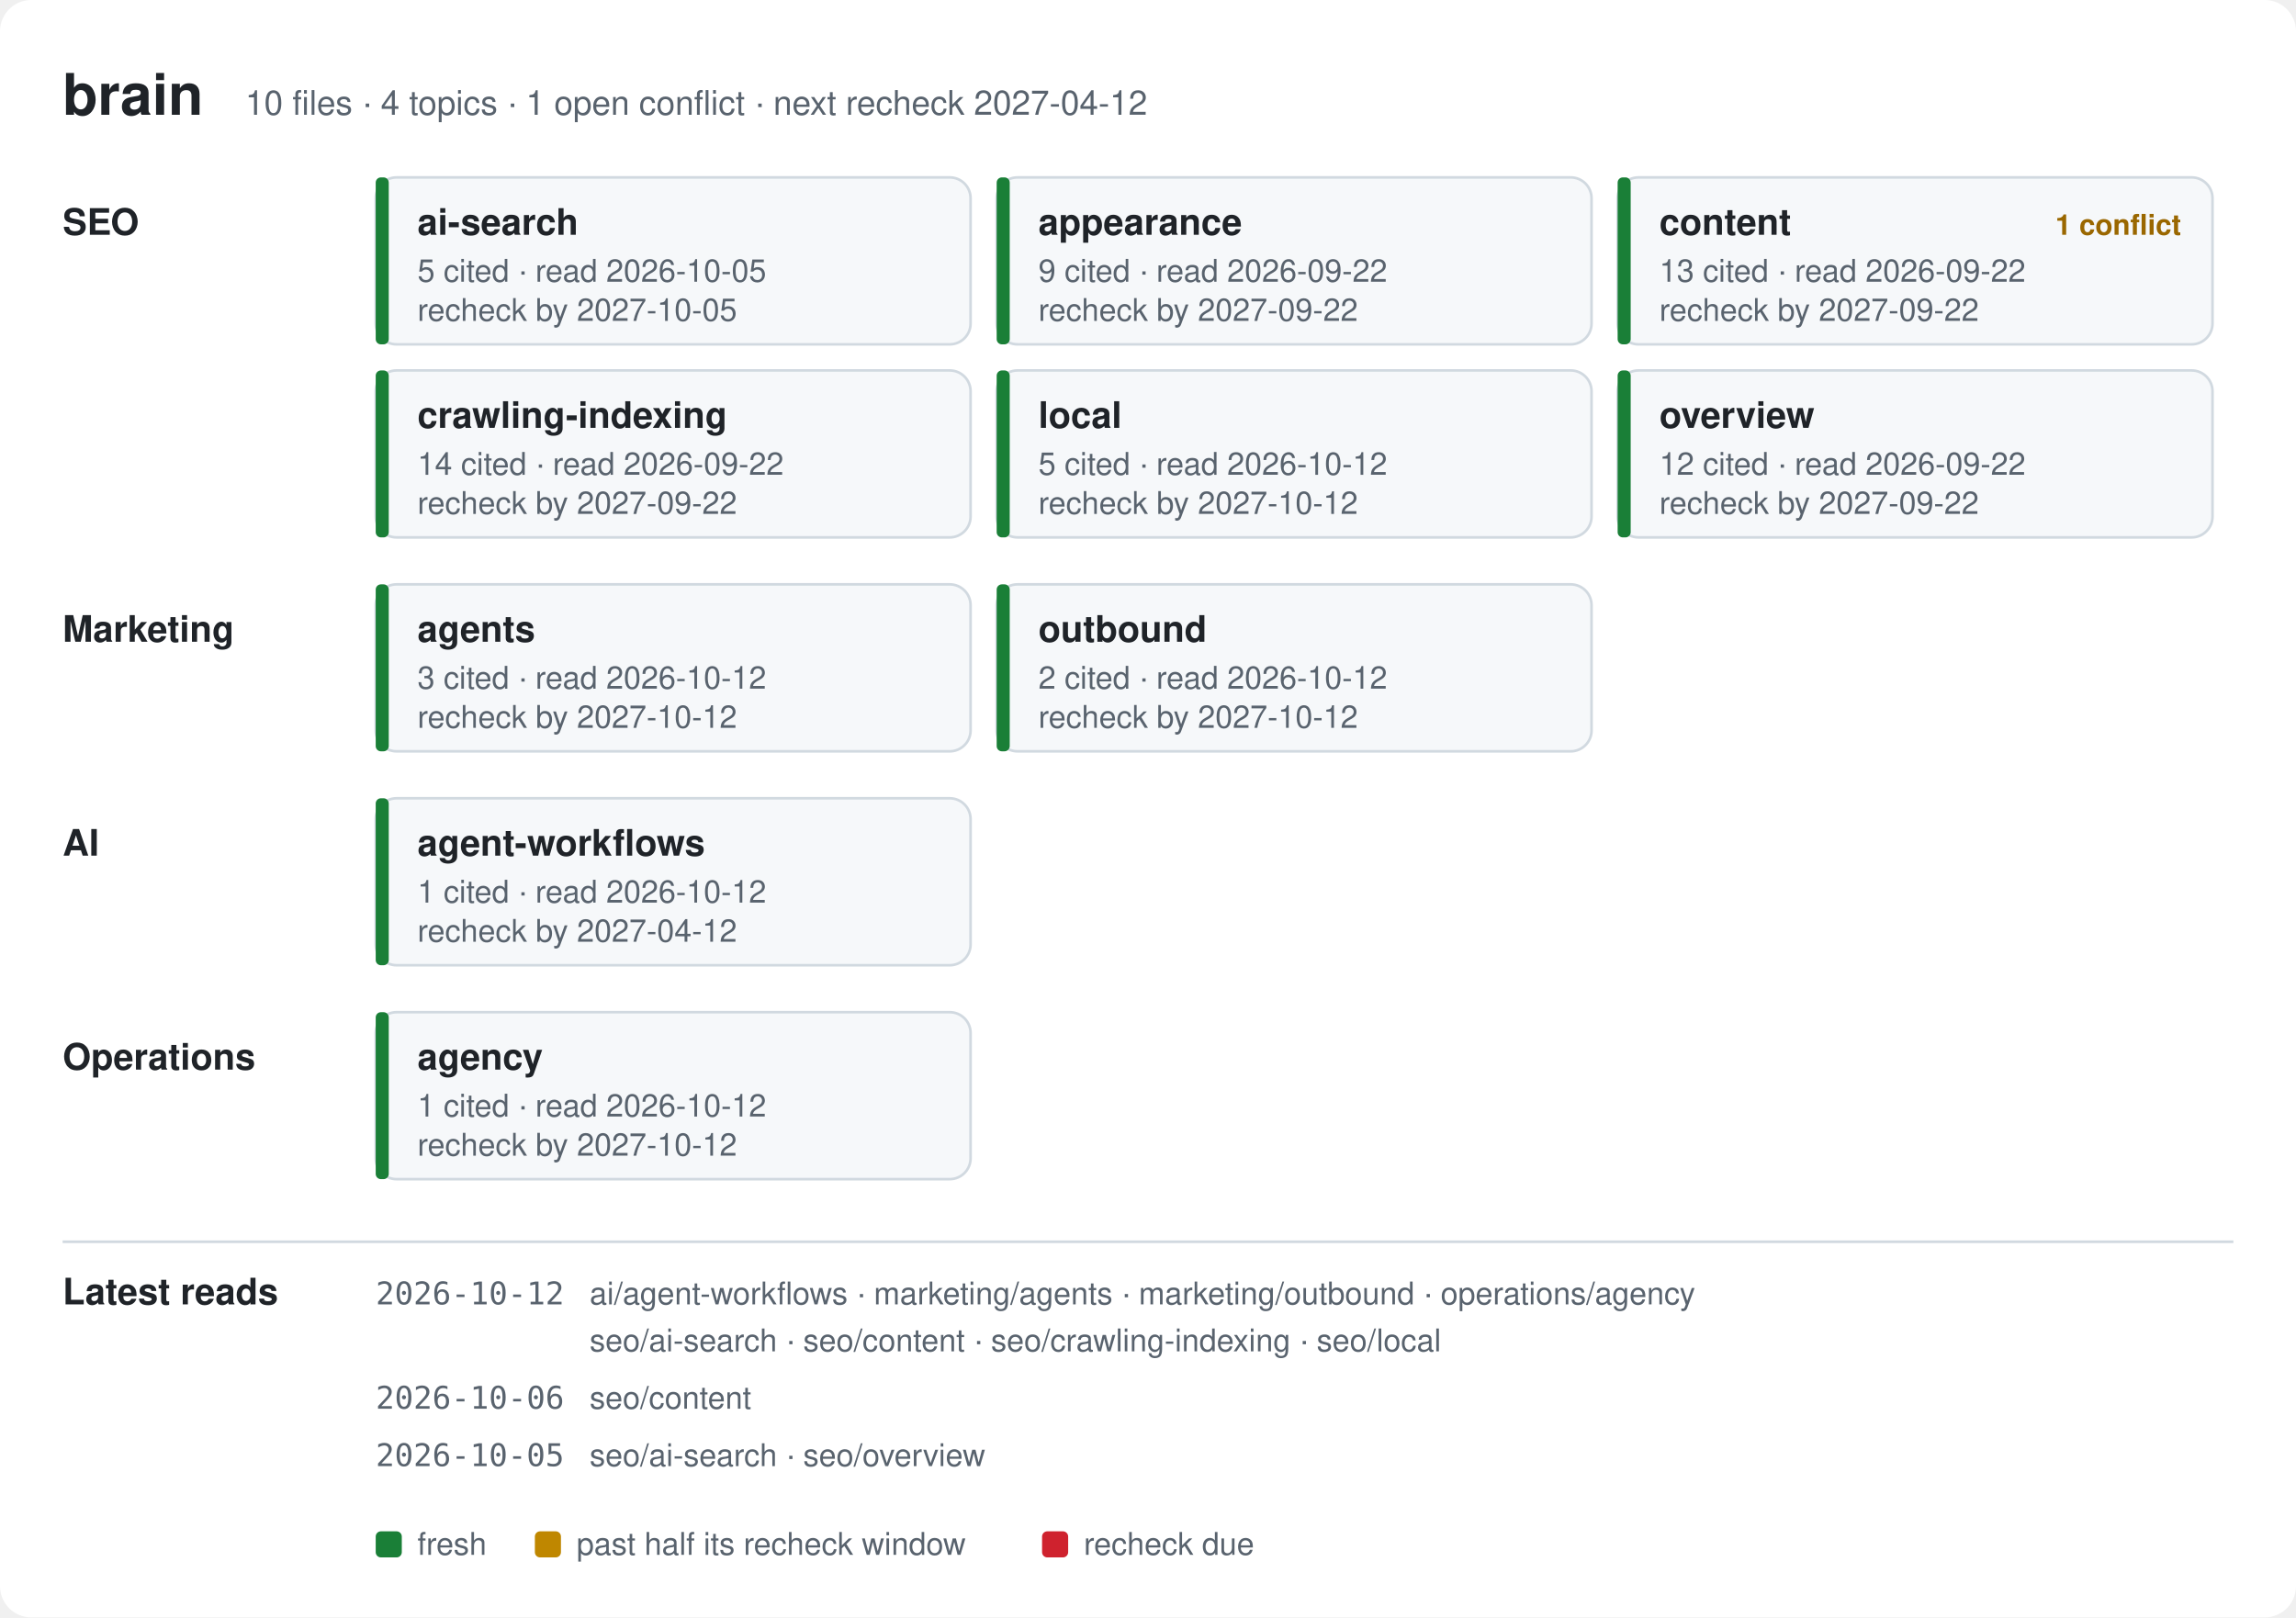
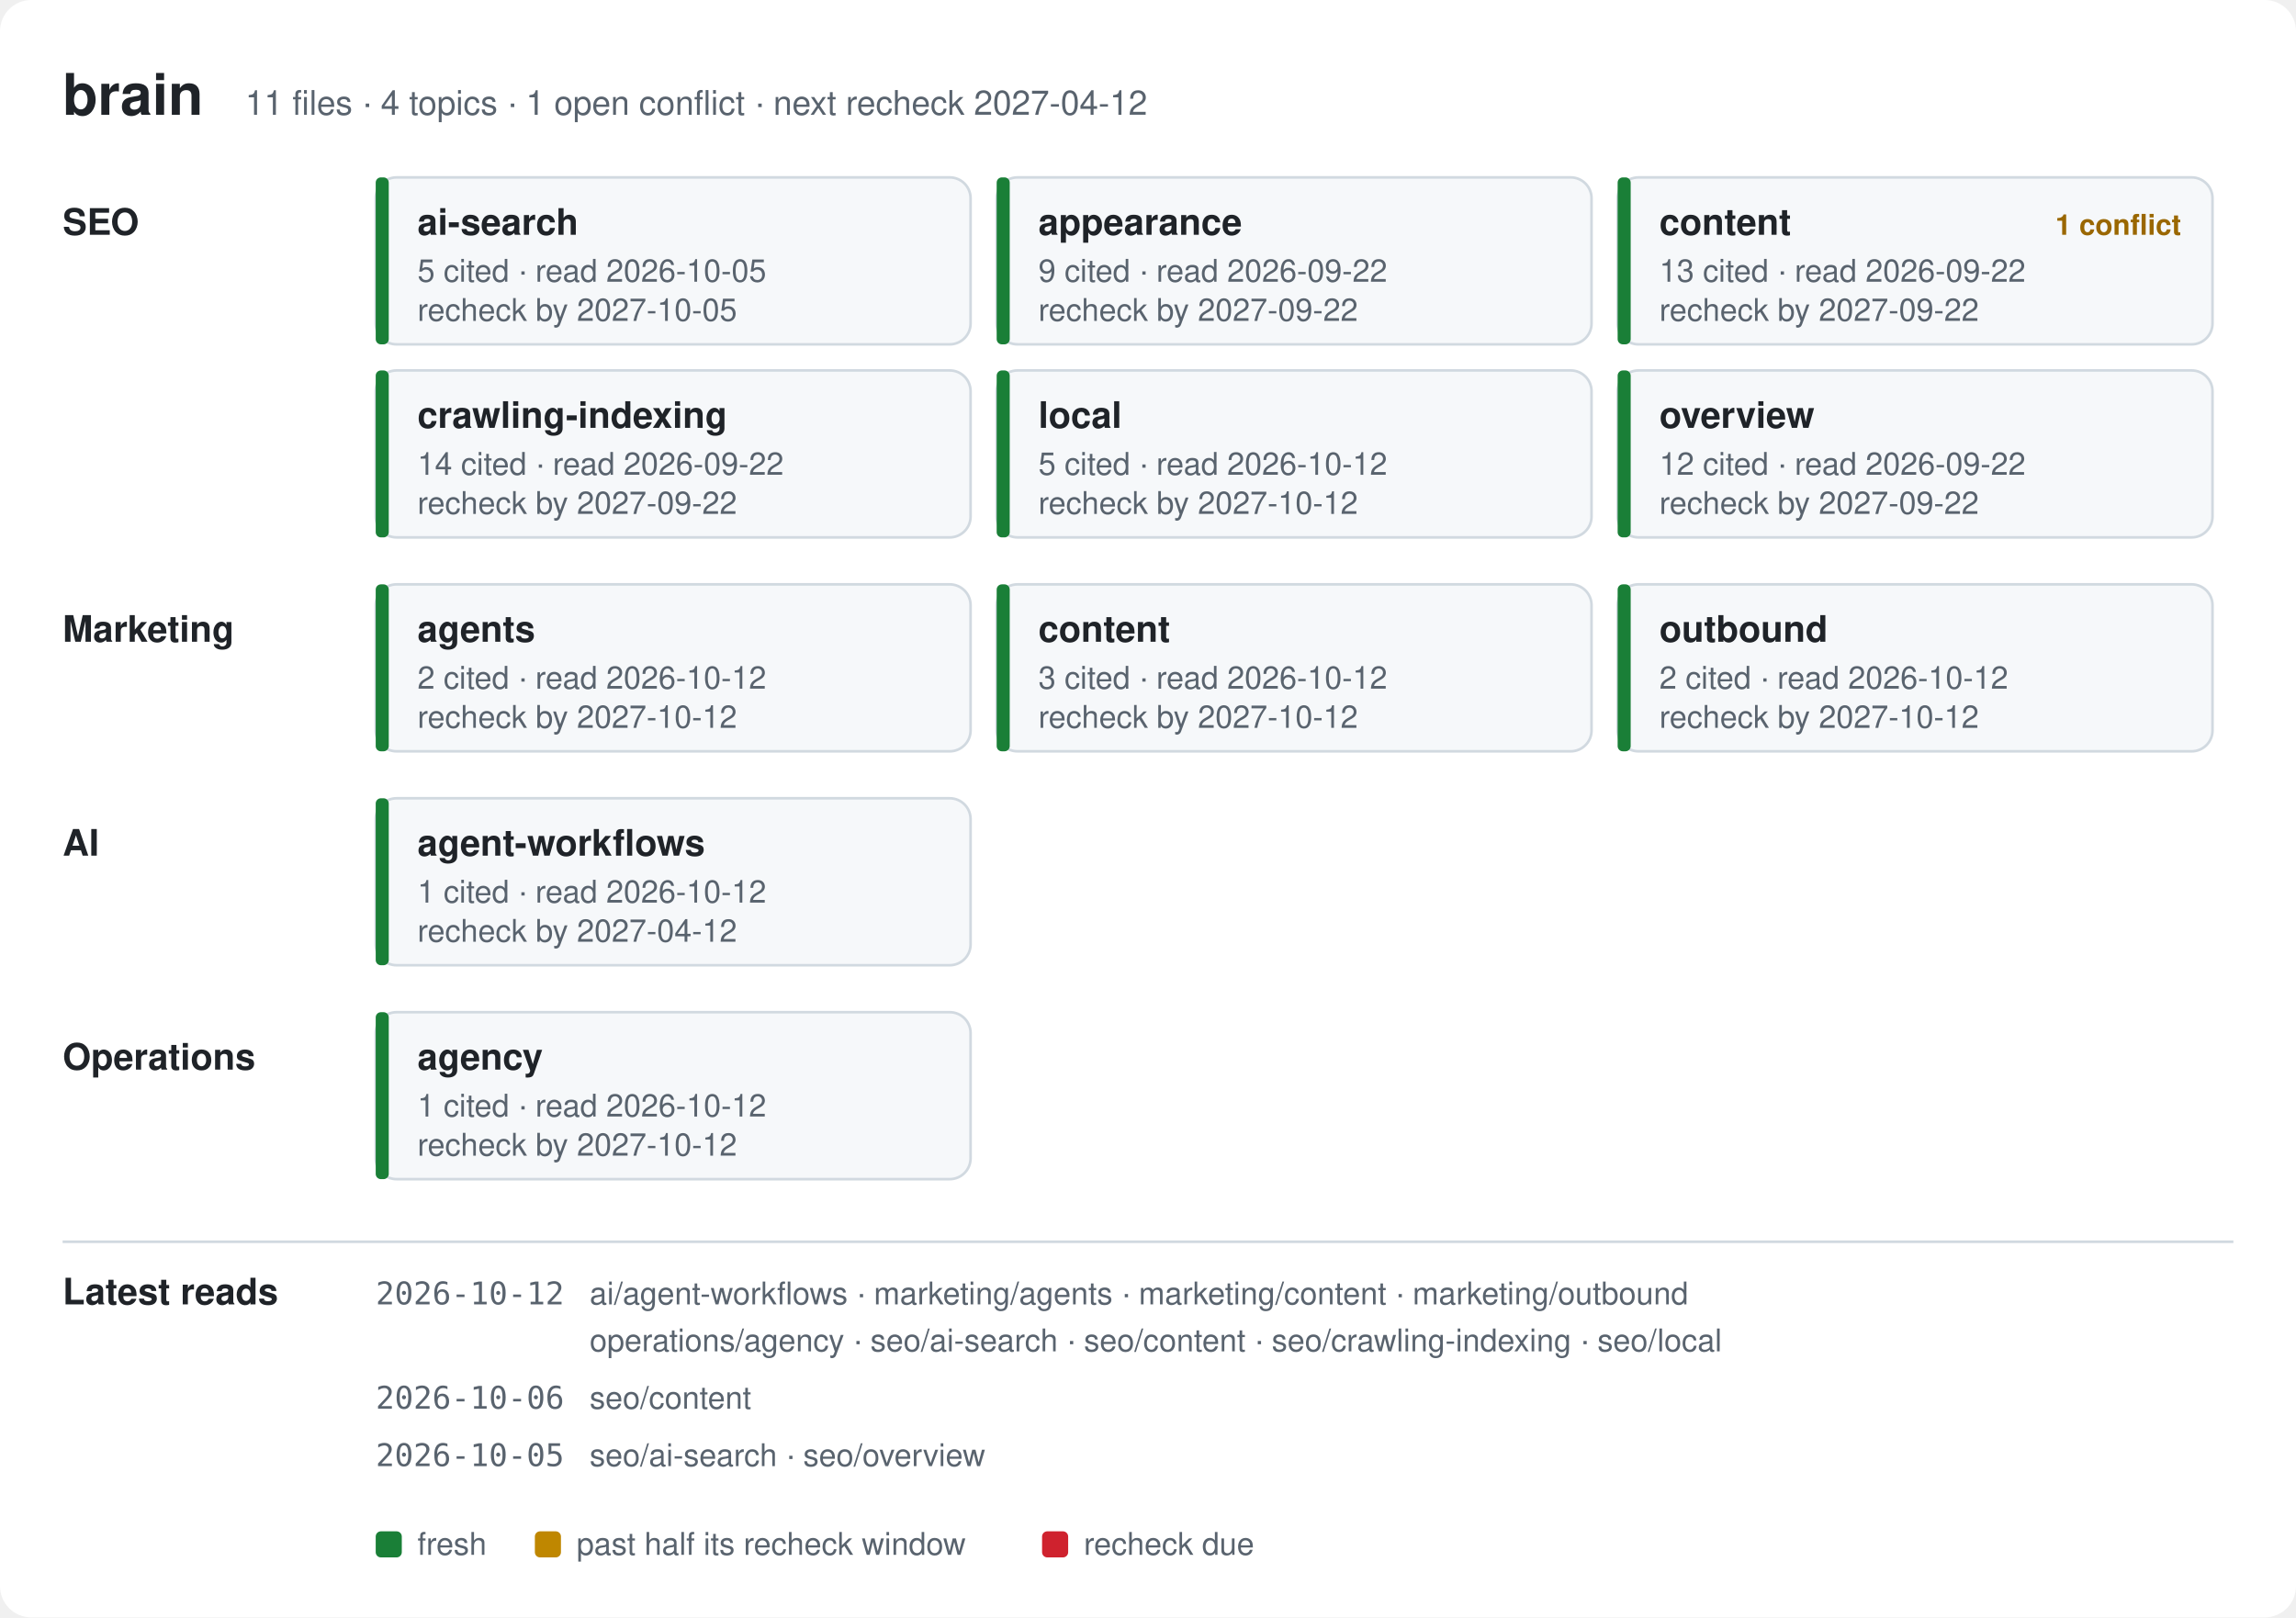
- <svg xmlns="http://www.w3.org/2000/svg" width="880" height="620" viewBox="0 0 880 620" role="img" aria-label="Brain map: 10 files · 4 topics · 1 open conflict · next recheck 2027-04-12">
+ <svg xmlns="http://www.w3.org/2000/svg" width="880" height="620" viewBox="0 0 880 620" role="img" aria-label="Brain map: 11 files · 4 topics · 1 open conflict · next recheck 2027-04-12">
  <style>
    text { font-family: -apple-system, BlinkMacSystemFont, 'Segoe UI', Helvetica, Arial, sans-serif; fill: #1f2328; }
    .h1 { font-size: 22px; font-weight: 700; }
    .topic { font-size: 14px; font-weight: 600; }
    .name { font-size: 14px; font-weight: 600; }
    .small { font-size: 12px; fill: #59636e; }
    .muted { font-size: 13px; fill: #59636e; }
    .mono { font-family: ui-monospace, SFMono-Regular, Menlo, monospace; }
    .badge { font-size: 11px; font-weight: 600; fill: #9a6700; }
    .bg { fill: #ffffff; }
    .card { fill: #f6f8fa; stroke: #d1d9e0; }
    .rule { stroke: #d1d9e0; }
    .s-fresh { fill: #1a7f37; } .s-soon { fill: #bf8700; } .s-due { fill: #cf222e; } .s-none { fill: #818b98; }
    .t-soon { fill: #9a6700; } .t-due { fill: #cf222e; font-weight: 600; }
    a:hover .card { stroke: #0969da; }
    @media (prefers-color-scheme: dark) {
      text { fill: #f0f6fc; }
      .small, .muted { fill: #9198a1; }
      .badge, .t-soon { fill: #d29922; }
      .t-due { fill: #f85149; }
      .bg { fill: #0d1117; }
      .card { fill: #151b23; stroke: #3d444d; }
      .rule { stroke: #3d444d; }
      .s-fresh { fill: #3fb950; } .s-soon { fill: #d29922; } .s-due { fill: #f85149; }
      a:hover .card { stroke: #4493f8; }
    }
</style>
  <rect width="880" height="620" rx="12" class="bg" />
  <text x="24" y="44" class="h1">brain</text>
-   <text x="94" y="44" class="muted">10 files · 4 topics · 1 open conflict · next recheck 2027-04-12</text>
+   <text x="94" y="44" class="muted">11 files · 4 topics · 1 open conflict · next recheck 2027-04-12</text>
  <text x="24" y="90" class="topic">SEO</text>
  <a href="seo/ai-search.md">
    <g>
      <rect x="144" y="68" width="228" height="64" rx="8" class="card" />
      <rect x="144" y="68" width="5" height="64" rx="2" class="s-fresh" />
      <text x="160" y="90" class="name">ai-search</text>
      <text x="160" y="108" class="small">5 cited · read 2026-10-05</text>
      <text x="160" y="123" class="small t-fresh">recheck by 2027-10-05</text>
    </g>
  </a>
  <a href="seo/appearance.md">
    <g>
      <rect x="382" y="68" width="228" height="64" rx="8" class="card" />
      <rect x="382" y="68" width="5" height="64" rx="2" class="s-fresh" />
      <text x="398" y="90" class="name">appearance</text>
      <text x="398" y="108" class="small">9 cited · read 2026-09-22</text>
      <text x="398" y="123" class="small t-fresh">recheck by 2027-09-22</text>
    </g>
  </a>
  <a href="seo/content.md">
    <g>
      <rect x="620" y="68" width="228" height="64" rx="8" class="card" />
      <rect x="620" y="68" width="5" height="64" rx="2" class="s-fresh" />
      <text x="636" y="90" class="name">content</text>
      <text x="836" y="90" class="badge" text-anchor="end">1 conflict</text>
      <text x="636" y="108" class="small">13 cited · read 2026-09-22</text>
      <text x="636" y="123" class="small t-fresh">recheck by 2027-09-22</text>
    </g>
  </a>
  <a href="seo/crawling-indexing.md">
    <g>
      <rect x="144" y="142" width="228" height="64" rx="8" class="card" />
      <rect x="144" y="142" width="5" height="64" rx="2" class="s-fresh" />
      <text x="160" y="164" class="name">crawling-indexing</text>
      <text x="160" y="182" class="small">14 cited · read 2026-09-22</text>
      <text x="160" y="197" class="small t-fresh">recheck by 2027-09-22</text>
    </g>
  </a>
  <a href="seo/local.md">
    <g>
      <rect x="382" y="142" width="228" height="64" rx="8" class="card" />
      <rect x="382" y="142" width="5" height="64" rx="2" class="s-fresh" />
      <text x="398" y="164" class="name">local</text>
      <text x="398" y="182" class="small">5 cited · read 2026-10-12</text>
      <text x="398" y="197" class="small t-fresh">recheck by 2027-10-12</text>
    </g>
  </a>
  <a href="seo/overview.md">
    <g>
      <rect x="620" y="142" width="228" height="64" rx="8" class="card" />
      <rect x="620" y="142" width="5" height="64" rx="2" class="s-fresh" />
      <text x="636" y="164" class="name">overview</text>
      <text x="636" y="182" class="small">12 cited · read 2026-09-22</text>
      <text x="636" y="197" class="small t-fresh">recheck by 2027-09-22</text>
    </g>
  </a>
  <text x="24" y="246" class="topic">Marketing</text>
  <a href="marketing/agents.md">
    <g>
      <rect x="144" y="224" width="228" height="64" rx="8" class="card" />
      <rect x="144" y="224" width="5" height="64" rx="2" class="s-fresh" />
      <text x="160" y="246" class="name">agents</text>
-       <text x="160" y="264" class="small">3 cited · read 2026-10-12</text>
+       <text x="160" y="264" class="small">2 cited · read 2026-10-12</text>
      <text x="160" y="279" class="small t-fresh">recheck by 2027-10-12</text>
+     </g>
+   </a>
+   <a href="marketing/content.md">
+     <g>
+       <rect x="382" y="224" width="228" height="64" rx="8" class="card" />
+       <rect x="382" y="224" width="5" height="64" rx="2" class="s-fresh" />
+       <text x="398" y="246" class="name">content</text>
+       <text x="398" y="264" class="small">3 cited · read 2026-10-12</text>
+       <text x="398" y="279" class="small t-fresh">recheck by 2027-10-12</text>
    </g>
  </a>
  <a href="marketing/outbound.md">
    <g>
-       <rect x="382" y="224" width="228" height="64" rx="8" class="card" />
-       <rect x="382" y="224" width="5" height="64" rx="2" class="s-fresh" />
-       <text x="398" y="246" class="name">outbound</text>
-       <text x="398" y="264" class="small">2 cited · read 2026-10-12</text>
-       <text x="398" y="279" class="small t-fresh">recheck by 2027-10-12</text>
+       <rect x="620" y="224" width="228" height="64" rx="8" class="card" />
+       <rect x="620" y="224" width="5" height="64" rx="2" class="s-fresh" />
+       <text x="636" y="246" class="name">outbound</text>
+       <text x="636" y="264" class="small">2 cited · read 2026-10-12</text>
+       <text x="636" y="279" class="small t-fresh">recheck by 2027-10-12</text>
    </g>
  </a>
  <text x="24" y="328" class="topic">AI</text>
  <a href="ai/agent-workflows.md">
    <g>
      <rect x="144" y="306" width="228" height="64" rx="8" class="card" />
      <rect x="144" y="306" width="5" height="64" rx="2" class="s-fresh" />
      <text x="160" y="328" class="name">agent-workflows</text>
      <text x="160" y="346" class="small">1 cited · read 2026-10-12</text>
      <text x="160" y="361" class="small t-fresh">recheck by 2027-04-12</text>
    </g>
  </a>
  <text x="24" y="410" class="topic">Operations</text>
  <a href="operations/agency.md">
    <g>
      <rect x="144" y="388" width="228" height="64" rx="8" class="card" />
      <rect x="144" y="388" width="5" height="64" rx="2" class="s-fresh" />
      <text x="160" y="410" class="name">agency</text>
      <text x="160" y="428" class="small">1 cited · read 2026-10-12</text>
      <text x="160" y="443" class="small t-fresh">recheck by 2027-10-12</text>
    </g>
  </a>
  <line x1="24" y1="476" x2="856" y2="476" class="rule" />
  <text x="24" y="500" class="topic">Latest reads</text>
  <text x="144" y="500" class="small mono">2026-10-12</text>
-   <text x="226" y="500" class="small">ai/agent-workflows · marketing/agents · marketing/outbound · operations/agency</text>
-   <text x="226" y="518" class="small">seo/ai-search · seo/content · seo/crawling-indexing · seo/local</text>
+   <text x="226" y="500" class="small">ai/agent-workflows · marketing/agents · marketing/content · marketing/outbound</text>
+   <text x="226" y="518" class="small">operations/agency · seo/ai-search · seo/content · seo/crawling-indexing · seo/local</text>
  <text x="144" y="540" class="small mono">2026-10-06</text>
  <text x="226" y="540" class="small">seo/content</text>
  <text x="144" y="562" class="small mono">2026-10-05</text>
  <text x="226" y="562" class="small">seo/ai-search · seo/overview</text>
  <rect x="144" y="587" width="10" height="10" rx="2" class="s-fresh" />
  <text x="160" y="596" class="small">fresh</text>
  <rect x="205.0" y="587" width="10" height="10" rx="2" class="s-soon" />
  <text x="221.0" y="596" class="small">past half its recheck window</text>
  <rect x="399.4" y="587" width="10" height="10" rx="2" class="s-due" />
  <text x="415.4" y="596" class="small">recheck due</text>
</svg>
